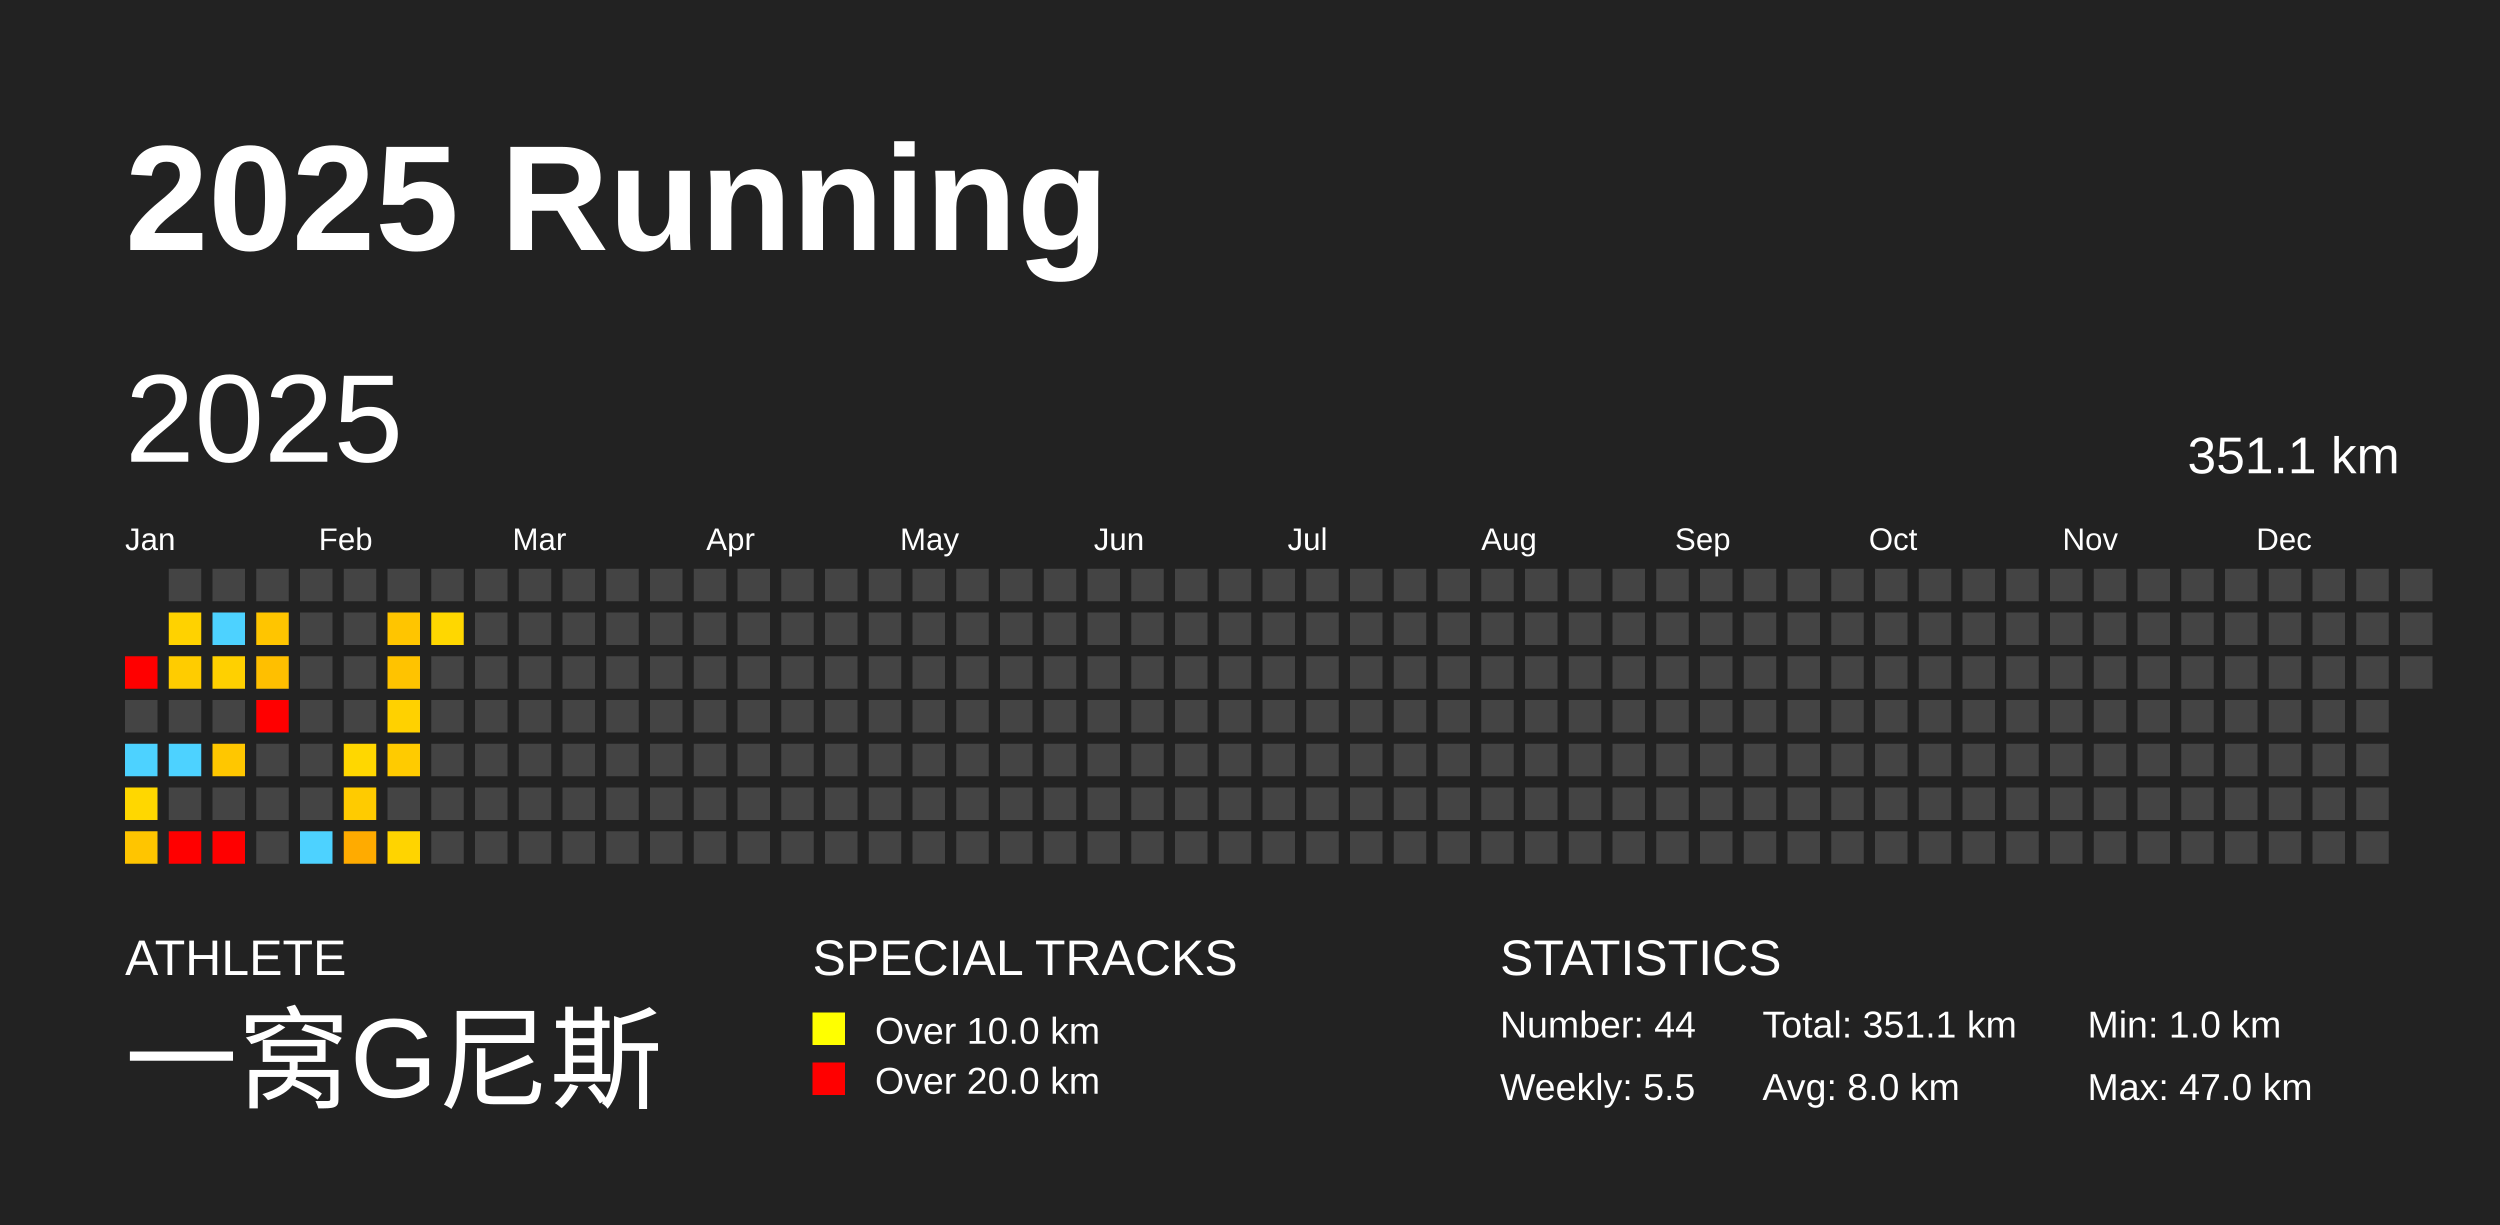
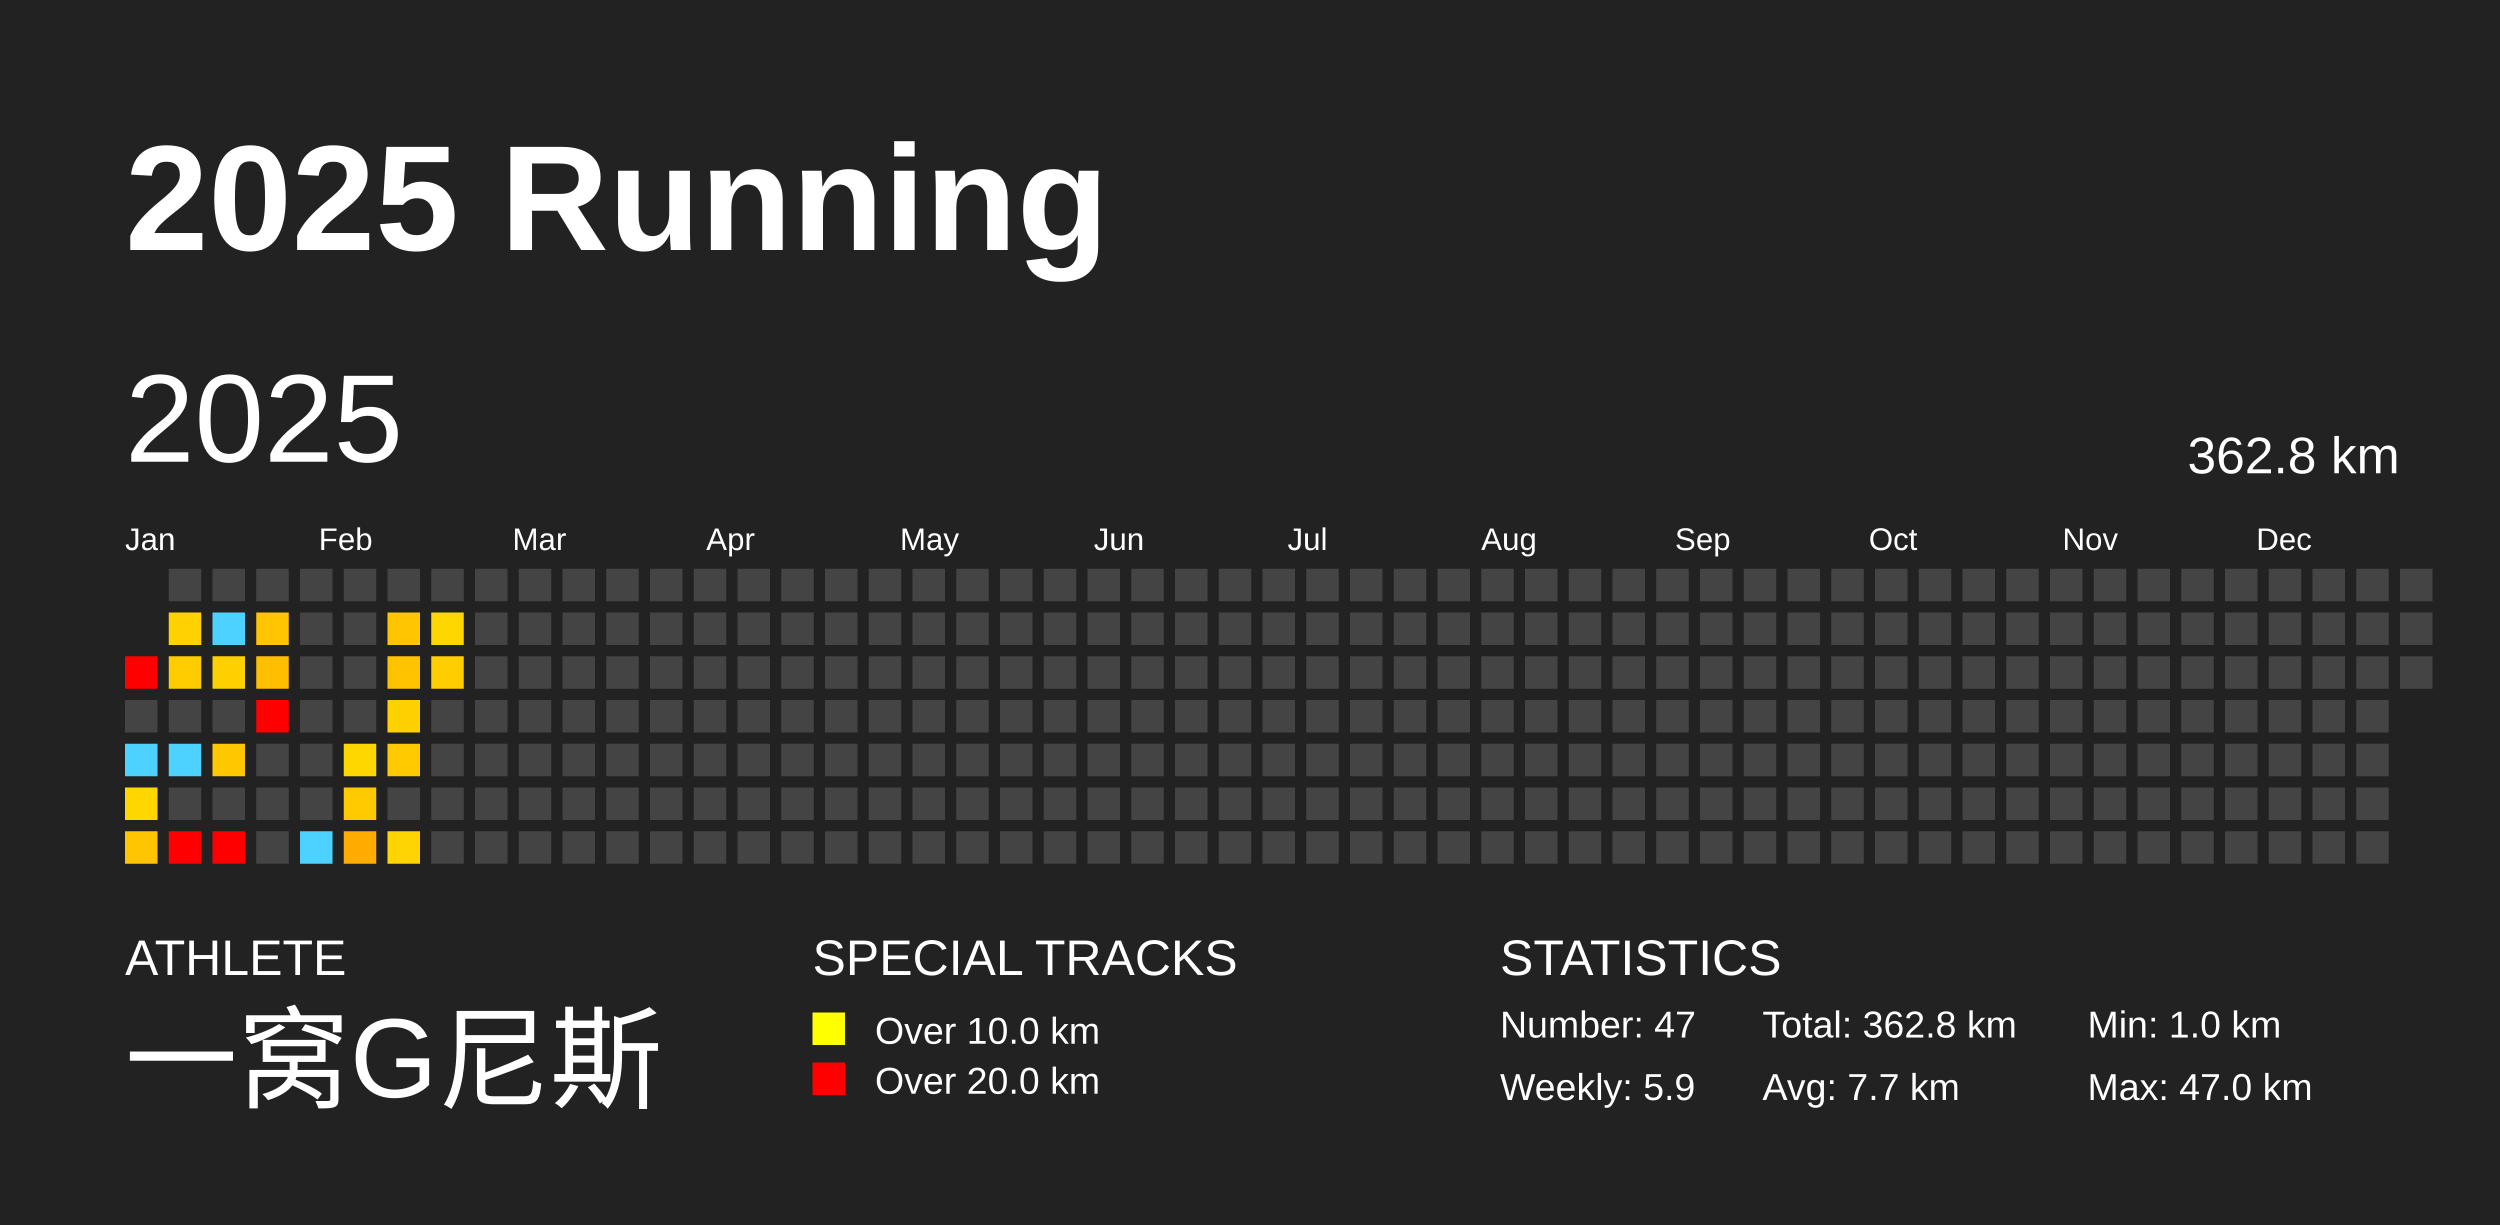
<svg xmlns="http://www.w3.org/2000/svg" baseProfile="full" height="98mm" version="1.1" viewBox="0,0,200,98" width="200mm">
  <defs />
  <rect fill="#222222" height="98" width="200" x="0" y="0" />
  <text fill="#FFFFFF" style="font-size:12px; font-family:Arial; font-weight:bold;" x="10" y="20">2025 Running</text>
  <text fill="#FFFFFF" style="font-size:4px; font-family:Arial" x="10" y="78">ATHLETE</text>
  <text fill="#FFFFFF" style="font-size:9px; font-family:Arial" x="10" y="88">一窝G尼斯</text>
  <text fill="#FFFFFF" style="font-size:4px; font-family:Arial" x="65" y="78">SPECIAL TRACKS</text>
  <rect fill="yellow" height="2.6" width="2.6" x="65" y="81" />
  <text fill="#FFFFFF" style="font-size:3px; font-family:Arial" x="70" y="83.5">Over 10.0 km</text>
  <rect fill="red" height="2.6" width="2.6" x="65" y="85" />
  <text fill="#FFFFFF" style="font-size:3px; font-family:Arial" x="70" y="87.5">Over 20.0 km</text>
  <text fill="#FFFFFF" style="font-size:4px; font-family:Arial" x="120" y="78">STATISTICS</text>
-   <text fill="#FFFFFF" style="font-size:3px; font-family:Arial" x="120" y="83">Number: 44</text>
-   <text fill="#FFFFFF" style="font-size:3px; font-family:Arial" x="120" y="88">Weekly: 5.5</text>
-   <text fill="#FFFFFF" style="font-size:3px; font-family:Arial" x="141" y="83">Total: 351.1 km</text>
-   <text fill="#FFFFFF" style="font-size:3px; font-family:Arial" x="141" y="88">Avg: 8.0 km</text>
+   <text fill="#FFFFFF" style="font-size:3px; font-family:Arial" x="120" y="83">Number: 47</text>
+   <text fill="#FFFFFF" style="font-size:3px; font-family:Arial" x="120" y="88">Weekly: 5.9</text>
+   <text fill="#FFFFFF" style="font-size:3px; font-family:Arial" x="141" y="83">Total: 362.8 km</text>
+   <text fill="#FFFFFF" style="font-size:3px; font-family:Arial" x="141" y="88">Avg: 7.7 km</text>
  <text fill="#FFFFFF" style="font-size:3px; font-family:Arial" x="167" y="83">Min: 1.0 km</text>
  <text fill="#FFFFFF" style="font-size:3px; font-family:Arial" x="167" y="88">Max: 47.0 km</text>
  <text dominant-baseline="hanging" fill="#FFFFFF" style="font-size:10.0px; font-family:Arial;" x="10" y="30">2025</text>
-   <text dominant-baseline="hanging" fill="#FFFFFF" style="font-size:4.125px; font-family:Arial;" x="175" y="35">351.1 km</text>
+   <text dominant-baseline="hanging" fill="#FFFFFF" style="font-size:4.125px; font-family:Arial;" x="175" y="35">362.8 km</text>
  <text fill="#FFFFFF" style="font-size:2.5px; font-family:Arial" x="10.0" y="44">Jan</text>
  <text fill="#FFFFFF" style="font-size:2.5px; font-family:Arial" x="25.5" y="44">Feb</text>
  <text fill="#FFFFFF" style="font-size:2.5px; font-family:Arial" x="41.0" y="44">Mar</text>
  <text fill="#FFFFFF" style="font-size:2.5px; font-family:Arial" x="56.5" y="44">Apr</text>
  <text fill="#FFFFFF" style="font-size:2.5px; font-family:Arial" x="72.0" y="44">May</text>
  <text fill="#FFFFFF" style="font-size:2.5px; font-family:Arial" x="87.5" y="44">Jun</text>
  <text fill="#FFFFFF" style="font-size:2.5px; font-family:Arial" x="103.0" y="44">Jul</text>
  <text fill="#FFFFFF" style="font-size:2.5px; font-family:Arial" x="118.5" y="44">Aug</text>
  <text fill="#FFFFFF" style="font-size:2.5px; font-family:Arial" x="134.0" y="44">Sep</text>
  <text fill="#FFFFFF" style="font-size:2.5px; font-family:Arial" x="149.5" y="44">Oct</text>
  <text fill="#FFFFFF" style="font-size:2.5px; font-family:Arial" x="165.0" y="44">Nov</text>
  <text fill="#FFFFFF" style="font-size:2.5px; font-family:Arial" x="180.5" y="44">Dec</text>
  <rect fill="red" height="2.6" width="2.6" x="10.0" y="52.5" />
  <rect fill="#444444" height="2.6" width="2.6" x="10.0" y="56.0" />
  <rect fill="#4dd2ff" height="2.6" width="2.6" x="10.0" y="59.5" />
  <rect fill="#ffd700" height="2.6" width="2.6" x="10.0" y="63.0" />
  <rect fill="#ffc500" height="2.6" width="2.6" x="10.0" y="66.5" />
  <rect fill="#444444" height="2.6" width="2.6" x="13.5" y="45.5" />
  <rect fill="#ffd200" height="2.6" width="2.6" x="13.5" y="49.0" />
  <rect fill="#ffcc00" height="2.6" width="2.6" x="13.5" y="52.5" />
  <rect fill="#444444" height="2.6" width="2.6" x="13.5" y="56.0" />
  <rect fill="#4dd2ff" height="2.6" width="2.6" x="13.5" y="59.5" />
  <rect fill="#444444" height="2.6" width="2.6" x="13.5" y="63.0" />
  <rect fill="red" height="2.6" width="2.6" x="13.5" y="66.5" />
  <rect fill="#444444" height="2.6" width="2.6" x="17.0" y="45.5" />
  <rect fill="#4dd2ff" height="2.6" width="2.6" x="17.0" y="49.0" />
  <rect fill="#ffd000" height="2.6" width="2.6" x="17.0" y="52.5" />
  <rect fill="#444444" height="2.6" width="2.6" x="17.0" y="56.0" />
  <rect fill="#ffc700" height="2.6" width="2.6" x="17.0" y="59.5" />
  <rect fill="#444444" height="2.6" width="2.6" x="17.0" y="63.0" />
  <rect fill="red" height="2.6" width="2.6" x="17.0" y="66.5" />
  <rect fill="#444444" height="2.6" width="2.6" x="20.5" y="45.5" />
  <rect fill="#ffc500" height="2.6" width="2.6" x="20.5" y="49.0" />
  <rect fill="#ffbf00" height="2.6" width="2.6" x="20.5" y="52.5" />
  <rect fill="red" height="2.6" width="2.6" x="20.5" y="56.0" />
  <rect fill="#444444" height="2.6" width="2.6" x="20.5" y="59.5" />
  <rect fill="#444444" height="2.6" width="2.6" x="20.5" y="63.0" />
  <rect fill="#444444" height="2.6" width="2.6" x="20.5" y="66.5" />
  <rect fill="#444444" height="2.6" width="2.6" x="24.0" y="45.5" />
  <rect fill="#444444" height="2.6" width="2.6" x="24.0" y="49.0" />
  <rect fill="#444444" height="2.6" width="2.6" x="24.0" y="52.5" />
  <rect fill="#444444" height="2.6" width="2.6" x="24.0" y="56.0" />
  <rect fill="#444444" height="2.6" width="2.6" x="24.0" y="59.5" />
  <rect fill="#444444" height="2.6" width="2.6" x="24.0" y="63.0" />
  <rect fill="#4dd2ff" height="2.6" width="2.6" x="24.0" y="66.5" />
  <rect fill="#444444" height="2.6" width="2.6" x="27.5" y="45.5" />
  <rect fill="#444444" height="2.6" width="2.6" x="27.5" y="49.0" />
  <rect fill="#444444" height="2.6" width="2.6" x="27.5" y="52.5" />
  <rect fill="#444444" height="2.6" width="2.6" x="27.5" y="56.0" />
  <rect fill="#ffd700" height="2.6" width="2.6" x="27.5" y="59.5" />
  <rect fill="#ffcb00" height="2.6" width="2.6" x="27.5" y="63.0" />
  <rect fill="#ffab00" height="2.6" width="2.6" x="27.5" y="66.5" />
  <rect fill="#444444" height="2.6" width="2.6" x="31.0" y="45.5" />
  <rect fill="#ffc500" height="2.6" width="2.6" x="31.0" y="49.0" />
  <rect fill="#ffc300" height="2.6" width="2.6" x="31.0" y="52.5" />
  <rect fill="#ffd100" height="2.6" width="2.6" x="31.0" y="56.0" />
  <rect fill="#ffcb00" height="2.6" width="2.6" x="31.0" y="59.5" />
  <rect fill="#444444" height="2.6" width="2.6" x="31.0" y="63.0" />
  <rect fill="#ffd400" height="2.6" width="2.6" x="31.0" y="66.5" />
  <rect fill="#444444" height="2.6" width="2.6" x="34.5" y="45.5" />
  <rect fill="#ffd700" height="2.6" width="2.6" x="34.5" y="49.0" />
-   <rect fill="#444444" height="2.6" width="2.6" x="34.5" y="52.5" />
+   <rect fill="#ffcd00" height="2.6" width="2.6" x="34.5" y="52.5" />
  <rect fill="#444444" height="2.6" width="2.6" x="34.5" y="56.0" />
  <rect fill="#444444" height="2.6" width="2.6" x="34.5" y="59.5" />
  <rect fill="#444444" height="2.6" width="2.6" x="34.5" y="63.0" />
  <rect fill="#444444" height="2.6" width="2.6" x="34.5" y="66.5" />
  <rect fill="#444444" height="2.6" width="2.6" x="38.0" y="45.5" />
  <rect fill="#444444" height="2.6" width="2.6" x="38.0" y="49.0" />
  <rect fill="#444444" height="2.6" width="2.6" x="38.0" y="52.5" />
  <rect fill="#444444" height="2.6" width="2.6" x="38.0" y="56.0" />
  <rect fill="#444444" height="2.6" width="2.6" x="38.0" y="59.5" />
  <rect fill="#444444" height="2.6" width="2.6" x="38.0" y="63.0" />
  <rect fill="#444444" height="2.6" width="2.6" x="38.0" y="66.5" />
  <rect fill="#444444" height="2.6" width="2.6" x="41.5" y="45.5" />
  <rect fill="#444444" height="2.6" width="2.6" x="41.5" y="49.0" />
  <rect fill="#444444" height="2.6" width="2.6" x="41.5" y="52.5" />
  <rect fill="#444444" height="2.6" width="2.6" x="41.5" y="56.0" />
  <rect fill="#444444" height="2.6" width="2.6" x="41.5" y="59.5" />
  <rect fill="#444444" height="2.6" width="2.6" x="41.5" y="63.0" />
  <rect fill="#444444" height="2.6" width="2.6" x="41.5" y="66.5" />
  <rect fill="#444444" height="2.6" width="2.6" x="45.0" y="45.5" />
  <rect fill="#444444" height="2.6" width="2.6" x="45.0" y="49.0" />
  <rect fill="#444444" height="2.6" width="2.6" x="45.0" y="52.5" />
  <rect fill="#444444" height="2.6" width="2.6" x="45.0" y="56.0" />
  <rect fill="#444444" height="2.6" width="2.6" x="45.0" y="59.5" />
  <rect fill="#444444" height="2.6" width="2.6" x="45.0" y="63.0" />
  <rect fill="#444444" height="2.6" width="2.6" x="45.0" y="66.5" />
  <rect fill="#444444" height="2.6" width="2.6" x="48.5" y="45.5" />
  <rect fill="#444444" height="2.6" width="2.6" x="48.5" y="49.0" />
  <rect fill="#444444" height="2.6" width="2.6" x="48.5" y="52.5" />
  <rect fill="#444444" height="2.6" width="2.6" x="48.5" y="56.0" />
  <rect fill="#444444" height="2.6" width="2.6" x="48.5" y="59.5" />
  <rect fill="#444444" height="2.6" width="2.6" x="48.5" y="63.0" />
  <rect fill="#444444" height="2.6" width="2.6" x="48.5" y="66.5" />
  <rect fill="#444444" height="2.6" width="2.6" x="52.0" y="45.5" />
  <rect fill="#444444" height="2.6" width="2.6" x="52.0" y="49.0" />
  <rect fill="#444444" height="2.6" width="2.6" x="52.0" y="52.5" />
  <rect fill="#444444" height="2.6" width="2.6" x="52.0" y="56.0" />
  <rect fill="#444444" height="2.6" width="2.6" x="52.0" y="59.5" />
  <rect fill="#444444" height="2.6" width="2.6" x="52.0" y="63.0" />
  <rect fill="#444444" height="2.6" width="2.6" x="52.0" y="66.5" />
  <rect fill="#444444" height="2.6" width="2.6" x="55.5" y="45.5" />
  <rect fill="#444444" height="2.6" width="2.6" x="55.5" y="49.0" />
  <rect fill="#444444" height="2.6" width="2.6" x="55.5" y="52.5" />
  <rect fill="#444444" height="2.6" width="2.6" x="55.5" y="56.0" />
  <rect fill="#444444" height="2.6" width="2.6" x="55.5" y="59.5" />
  <rect fill="#444444" height="2.6" width="2.6" x="55.5" y="63.0" />
  <rect fill="#444444" height="2.6" width="2.6" x="55.5" y="66.5" />
  <rect fill="#444444" height="2.6" width="2.6" x="59.0" y="45.5" />
  <rect fill="#444444" height="2.6" width="2.6" x="59.0" y="49.0" />
  <rect fill="#444444" height="2.6" width="2.6" x="59.0" y="52.5" />
  <rect fill="#444444" height="2.6" width="2.6" x="59.0" y="56.0" />
  <rect fill="#444444" height="2.6" width="2.6" x="59.0" y="59.5" />
  <rect fill="#444444" height="2.6" width="2.6" x="59.0" y="63.0" />
  <rect fill="#444444" height="2.6" width="2.6" x="59.0" y="66.5" />
  <rect fill="#444444" height="2.6" width="2.6" x="62.5" y="45.5" />
  <rect fill="#444444" height="2.6" width="2.6" x="62.5" y="49.0" />
  <rect fill="#444444" height="2.6" width="2.6" x="62.5" y="52.5" />
  <rect fill="#444444" height="2.6" width="2.6" x="62.5" y="56.0" />
  <rect fill="#444444" height="2.6" width="2.6" x="62.5" y="59.5" />
  <rect fill="#444444" height="2.6" width="2.6" x="62.5" y="63.0" />
  <rect fill="#444444" height="2.6" width="2.6" x="62.5" y="66.5" />
  <rect fill="#444444" height="2.6" width="2.6" x="66.0" y="45.5" />
  <rect fill="#444444" height="2.6" width="2.6" x="66.0" y="49.0" />
  <rect fill="#444444" height="2.6" width="2.6" x="66.0" y="52.5" />
  <rect fill="#444444" height="2.6" width="2.6" x="66.0" y="56.0" />
  <rect fill="#444444" height="2.6" width="2.6" x="66.0" y="59.5" />
  <rect fill="#444444" height="2.6" width="2.6" x="66.0" y="63.0" />
  <rect fill="#444444" height="2.6" width="2.6" x="66.0" y="66.5" />
  <rect fill="#444444" height="2.6" width="2.6" x="69.5" y="45.5" />
  <rect fill="#444444" height="2.6" width="2.6" x="69.5" y="49.0" />
  <rect fill="#444444" height="2.6" width="2.6" x="69.5" y="52.5" />
  <rect fill="#444444" height="2.6" width="2.6" x="69.5" y="56.0" />
  <rect fill="#444444" height="2.6" width="2.6" x="69.5" y="59.5" />
  <rect fill="#444444" height="2.6" width="2.6" x="69.5" y="63.0" />
  <rect fill="#444444" height="2.6" width="2.6" x="69.5" y="66.5" />
  <rect fill="#444444" height="2.6" width="2.6" x="73.0" y="45.5" />
  <rect fill="#444444" height="2.6" width="2.6" x="73.0" y="49.0" />
  <rect fill="#444444" height="2.6" width="2.6" x="73.0" y="52.5" />
  <rect fill="#444444" height="2.6" width="2.6" x="73.0" y="56.0" />
  <rect fill="#444444" height="2.6" width="2.6" x="73.0" y="59.5" />
  <rect fill="#444444" height="2.6" width="2.6" x="73.0" y="63.0" />
  <rect fill="#444444" height="2.6" width="2.6" x="73.0" y="66.5" />
  <rect fill="#444444" height="2.6" width="2.6" x="76.5" y="45.5" />
  <rect fill="#444444" height="2.6" width="2.6" x="76.5" y="49.0" />
  <rect fill="#444444" height="2.6" width="2.6" x="76.5" y="52.5" />
  <rect fill="#444444" height="2.6" width="2.6" x="76.5" y="56.0" />
  <rect fill="#444444" height="2.6" width="2.6" x="76.5" y="59.5" />
  <rect fill="#444444" height="2.6" width="2.6" x="76.5" y="63.0" />
  <rect fill="#444444" height="2.6" width="2.6" x="76.5" y="66.5" />
  <rect fill="#444444" height="2.6" width="2.6" x="80.0" y="45.5" />
  <rect fill="#444444" height="2.6" width="2.6" x="80.0" y="49.0" />
  <rect fill="#444444" height="2.6" width="2.6" x="80.0" y="52.5" />
  <rect fill="#444444" height="2.6" width="2.6" x="80.0" y="56.0" />
  <rect fill="#444444" height="2.6" width="2.6" x="80.0" y="59.5" />
  <rect fill="#444444" height="2.6" width="2.6" x="80.0" y="63.0" />
  <rect fill="#444444" height="2.6" width="2.6" x="80.0" y="66.5" />
  <rect fill="#444444" height="2.6" width="2.6" x="83.5" y="45.5" />
  <rect fill="#444444" height="2.6" width="2.6" x="83.5" y="49.0" />
  <rect fill="#444444" height="2.6" width="2.6" x="83.5" y="52.5" />
  <rect fill="#444444" height="2.6" width="2.6" x="83.5" y="56.0" />
  <rect fill="#444444" height="2.6" width="2.6" x="83.5" y="59.5" />
  <rect fill="#444444" height="2.6" width="2.6" x="83.5" y="63.0" />
  <rect fill="#444444" height="2.6" width="2.6" x="83.5" y="66.5" />
  <rect fill="#444444" height="2.6" width="2.6" x="87.0" y="45.5" />
  <rect fill="#444444" height="2.6" width="2.6" x="87.0" y="49.0" />
  <rect fill="#444444" height="2.6" width="2.6" x="87.0" y="52.5" />
  <rect fill="#444444" height="2.6" width="2.6" x="87.0" y="56.0" />
  <rect fill="#444444" height="2.6" width="2.6" x="87.0" y="59.5" />
  <rect fill="#444444" height="2.6" width="2.6" x="87.0" y="63.0" />
  <rect fill="#444444" height="2.6" width="2.6" x="87.0" y="66.5" />
  <rect fill="#444444" height="2.6" width="2.6" x="90.5" y="45.5" />
  <rect fill="#444444" height="2.6" width="2.6" x="90.5" y="49.0" />
  <rect fill="#444444" height="2.6" width="2.6" x="90.5" y="52.5" />
  <rect fill="#444444" height="2.6" width="2.6" x="90.5" y="56.0" />
  <rect fill="#444444" height="2.6" width="2.6" x="90.5" y="59.5" />
  <rect fill="#444444" height="2.6" width="2.6" x="90.5" y="63.0" />
  <rect fill="#444444" height="2.6" width="2.6" x="90.5" y="66.5" />
  <rect fill="#444444" height="2.6" width="2.6" x="94.0" y="45.5" />
  <rect fill="#444444" height="2.6" width="2.6" x="94.0" y="49.0" />
  <rect fill="#444444" height="2.6" width="2.6" x="94.0" y="52.5" />
  <rect fill="#444444" height="2.6" width="2.6" x="94.0" y="56.0" />
  <rect fill="#444444" height="2.6" width="2.6" x="94.0" y="59.5" />
  <rect fill="#444444" height="2.6" width="2.6" x="94.0" y="63.0" />
  <rect fill="#444444" height="2.6" width="2.6" x="94.0" y="66.5" />
  <rect fill="#444444" height="2.6" width="2.6" x="97.5" y="45.5" />
  <rect fill="#444444" height="2.6" width="2.6" x="97.5" y="49.0" />
  <rect fill="#444444" height="2.6" width="2.6" x="97.5" y="52.5" />
  <rect fill="#444444" height="2.6" width="2.6" x="97.5" y="56.0" />
  <rect fill="#444444" height="2.6" width="2.6" x="97.5" y="59.5" />
  <rect fill="#444444" height="2.6" width="2.6" x="97.5" y="63.0" />
  <rect fill="#444444" height="2.6" width="2.6" x="97.5" y="66.5" />
  <rect fill="#444444" height="2.6" width="2.6" x="101.0" y="45.5" />
  <rect fill="#444444" height="2.6" width="2.6" x="101.0" y="49.0" />
  <rect fill="#444444" height="2.6" width="2.6" x="101.0" y="52.5" />
  <rect fill="#444444" height="2.6" width="2.6" x="101.0" y="56.0" />
  <rect fill="#444444" height="2.6" width="2.6" x="101.0" y="59.5" />
  <rect fill="#444444" height="2.6" width="2.6" x="101.0" y="63.0" />
  <rect fill="#444444" height="2.6" width="2.6" x="101.0" y="66.5" />
  <rect fill="#444444" height="2.6" width="2.6" x="104.5" y="45.5" />
  <rect fill="#444444" height="2.6" width="2.6" x="104.5" y="49.0" />
  <rect fill="#444444" height="2.6" width="2.6" x="104.5" y="52.5" />
  <rect fill="#444444" height="2.6" width="2.6" x="104.5" y="56.0" />
  <rect fill="#444444" height="2.6" width="2.6" x="104.5" y="59.5" />
  <rect fill="#444444" height="2.6" width="2.6" x="104.5" y="63.0" />
  <rect fill="#444444" height="2.6" width="2.6" x="104.5" y="66.5" />
  <rect fill="#444444" height="2.6" width="2.6" x="108.0" y="45.5" />
  <rect fill="#444444" height="2.6" width="2.6" x="108.0" y="49.0" />
  <rect fill="#444444" height="2.6" width="2.6" x="108.0" y="52.5" />
  <rect fill="#444444" height="2.6" width="2.6" x="108.0" y="56.0" />
  <rect fill="#444444" height="2.6" width="2.6" x="108.0" y="59.5" />
  <rect fill="#444444" height="2.6" width="2.6" x="108.0" y="63.0" />
  <rect fill="#444444" height="2.6" width="2.6" x="108.0" y="66.5" />
  <rect fill="#444444" height="2.6" width="2.6" x="111.5" y="45.5" />
  <rect fill="#444444" height="2.6" width="2.6" x="111.5" y="49.0" />
  <rect fill="#444444" height="2.6" width="2.6" x="111.5" y="52.5" />
  <rect fill="#444444" height="2.6" width="2.6" x="111.5" y="56.0" />
  <rect fill="#444444" height="2.6" width="2.6" x="111.5" y="59.5" />
  <rect fill="#444444" height="2.6" width="2.6" x="111.5" y="63.0" />
  <rect fill="#444444" height="2.6" width="2.6" x="111.5" y="66.5" />
  <rect fill="#444444" height="2.6" width="2.6" x="115.0" y="45.5" />
  <rect fill="#444444" height="2.6" width="2.6" x="115.0" y="49.0" />
  <rect fill="#444444" height="2.6" width="2.6" x="115.0" y="52.5" />
  <rect fill="#444444" height="2.6" width="2.6" x="115.0" y="56.0" />
  <rect fill="#444444" height="2.6" width="2.6" x="115.0" y="59.5" />
  <rect fill="#444444" height="2.6" width="2.6" x="115.0" y="63.0" />
  <rect fill="#444444" height="2.6" width="2.6" x="115.0" y="66.5" />
  <rect fill="#444444" height="2.6" width="2.6" x="118.5" y="45.5" />
  <rect fill="#444444" height="2.6" width="2.6" x="118.5" y="49.0" />
  <rect fill="#444444" height="2.6" width="2.6" x="118.5" y="52.5" />
  <rect fill="#444444" height="2.6" width="2.6" x="118.5" y="56.0" />
  <rect fill="#444444" height="2.6" width="2.6" x="118.5" y="59.5" />
  <rect fill="#444444" height="2.6" width="2.6" x="118.5" y="63.0" />
  <rect fill="#444444" height="2.6" width="2.6" x="118.5" y="66.5" />
  <rect fill="#444444" height="2.6" width="2.6" x="122.0" y="45.5" />
  <rect fill="#444444" height="2.6" width="2.6" x="122.0" y="49.0" />
  <rect fill="#444444" height="2.6" width="2.6" x="122.0" y="52.5" />
  <rect fill="#444444" height="2.6" width="2.6" x="122.0" y="56.0" />
  <rect fill="#444444" height="2.6" width="2.6" x="122.0" y="59.5" />
  <rect fill="#444444" height="2.6" width="2.6" x="122.0" y="63.0" />
  <rect fill="#444444" height="2.6" width="2.6" x="122.0" y="66.5" />
  <rect fill="#444444" height="2.6" width="2.6" x="125.5" y="45.5" />
  <rect fill="#444444" height="2.6" width="2.6" x="125.5" y="49.0" />
  <rect fill="#444444" height="2.6" width="2.6" x="125.5" y="52.5" />
  <rect fill="#444444" height="2.6" width="2.6" x="125.5" y="56.0" />
  <rect fill="#444444" height="2.6" width="2.6" x="125.5" y="59.5" />
  <rect fill="#444444" height="2.6" width="2.6" x="125.5" y="63.0" />
  <rect fill="#444444" height="2.6" width="2.6" x="125.5" y="66.5" />
  <rect fill="#444444" height="2.6" width="2.6" x="129.0" y="45.5" />
  <rect fill="#444444" height="2.6" width="2.6" x="129.0" y="49.0" />
  <rect fill="#444444" height="2.6" width="2.6" x="129.0" y="52.5" />
  <rect fill="#444444" height="2.6" width="2.6" x="129.0" y="56.0" />
  <rect fill="#444444" height="2.6" width="2.6" x="129.0" y="59.5" />
  <rect fill="#444444" height="2.6" width="2.6" x="129.0" y="63.0" />
  <rect fill="#444444" height="2.6" width="2.6" x="129.0" y="66.5" />
  <rect fill="#444444" height="2.6" width="2.6" x="132.5" y="45.5" />
  <rect fill="#444444" height="2.6" width="2.6" x="132.5" y="49.0" />
  <rect fill="#444444" height="2.6" width="2.6" x="132.5" y="52.5" />
  <rect fill="#444444" height="2.6" width="2.6" x="132.5" y="56.0" />
  <rect fill="#444444" height="2.6" width="2.6" x="132.5" y="59.5" />
  <rect fill="#444444" height="2.6" width="2.6" x="132.5" y="63.0" />
  <rect fill="#444444" height="2.6" width="2.6" x="132.5" y="66.5" />
  <rect fill="#444444" height="2.6" width="2.6" x="136.0" y="45.5" />
  <rect fill="#444444" height="2.6" width="2.6" x="136.0" y="49.0" />
  <rect fill="#444444" height="2.6" width="2.6" x="136.0" y="52.5" />
  <rect fill="#444444" height="2.6" width="2.6" x="136.0" y="56.0" />
  <rect fill="#444444" height="2.6" width="2.6" x="136.0" y="59.5" />
  <rect fill="#444444" height="2.6" width="2.6" x="136.0" y="63.0" />
  <rect fill="#444444" height="2.6" width="2.6" x="136.0" y="66.5" />
  <rect fill="#444444" height="2.6" width="2.6" x="139.5" y="45.5" />
  <rect fill="#444444" height="2.6" width="2.6" x="139.5" y="49.0" />
  <rect fill="#444444" height="2.6" width="2.6" x="139.5" y="52.5" />
  <rect fill="#444444" height="2.6" width="2.6" x="139.5" y="56.0" />
  <rect fill="#444444" height="2.6" width="2.6" x="139.5" y="59.5" />
  <rect fill="#444444" height="2.6" width="2.6" x="139.5" y="63.0" />
  <rect fill="#444444" height="2.6" width="2.6" x="139.5" y="66.5" />
  <rect fill="#444444" height="2.6" width="2.6" x="143.0" y="45.5" />
  <rect fill="#444444" height="2.6" width="2.6" x="143.0" y="49.0" />
  <rect fill="#444444" height="2.6" width="2.6" x="143.0" y="52.5" />
  <rect fill="#444444" height="2.6" width="2.6" x="143.0" y="56.0" />
  <rect fill="#444444" height="2.6" width="2.6" x="143.0" y="59.5" />
  <rect fill="#444444" height="2.6" width="2.6" x="143.0" y="63.0" />
  <rect fill="#444444" height="2.6" width="2.6" x="143.0" y="66.5" />
  <rect fill="#444444" height="2.6" width="2.6" x="146.5" y="45.5" />
  <rect fill="#444444" height="2.6" width="2.6" x="146.5" y="49.0" />
  <rect fill="#444444" height="2.6" width="2.6" x="146.5" y="52.5" />
  <rect fill="#444444" height="2.6" width="2.6" x="146.5" y="56.0" />
  <rect fill="#444444" height="2.6" width="2.6" x="146.5" y="59.5" />
  <rect fill="#444444" height="2.6" width="2.6" x="146.5" y="63.0" />
  <rect fill="#444444" height="2.6" width="2.6" x="146.5" y="66.5" />
  <rect fill="#444444" height="2.6" width="2.6" x="150.0" y="45.5" />
  <rect fill="#444444" height="2.6" width="2.6" x="150.0" y="49.0" />
  <rect fill="#444444" height="2.6" width="2.6" x="150.0" y="52.5" />
  <rect fill="#444444" height="2.6" width="2.6" x="150.0" y="56.0" />
  <rect fill="#444444" height="2.6" width="2.6" x="150.0" y="59.5" />
  <rect fill="#444444" height="2.6" width="2.6" x="150.0" y="63.0" />
  <rect fill="#444444" height="2.6" width="2.6" x="150.0" y="66.5" />
  <rect fill="#444444" height="2.6" width="2.6" x="153.5" y="45.5" />
  <rect fill="#444444" height="2.6" width="2.6" x="153.5" y="49.0" />
  <rect fill="#444444" height="2.6" width="2.6" x="153.5" y="52.5" />
  <rect fill="#444444" height="2.6" width="2.6" x="153.5" y="56.0" />
  <rect fill="#444444" height="2.6" width="2.6" x="153.5" y="59.5" />
  <rect fill="#444444" height="2.6" width="2.6" x="153.5" y="63.0" />
  <rect fill="#444444" height="2.6" width="2.6" x="153.5" y="66.5" />
  <rect fill="#444444" height="2.6" width="2.6" x="157.0" y="45.5" />
  <rect fill="#444444" height="2.6" width="2.6" x="157.0" y="49.0" />
  <rect fill="#444444" height="2.6" width="2.6" x="157.0" y="52.5" />
  <rect fill="#444444" height="2.6" width="2.6" x="157.0" y="56.0" />
  <rect fill="#444444" height="2.6" width="2.6" x="157.0" y="59.5" />
  <rect fill="#444444" height="2.6" width="2.6" x="157.0" y="63.0" />
  <rect fill="#444444" height="2.6" width="2.6" x="157.0" y="66.5" />
  <rect fill="#444444" height="2.6" width="2.6" x="160.5" y="45.5" />
  <rect fill="#444444" height="2.6" width="2.6" x="160.5" y="49.0" />
  <rect fill="#444444" height="2.6" width="2.6" x="160.5" y="52.5" />
  <rect fill="#444444" height="2.6" width="2.6" x="160.5" y="56.0" />
  <rect fill="#444444" height="2.6" width="2.6" x="160.5" y="59.5" />
  <rect fill="#444444" height="2.6" width="2.6" x="160.5" y="63.0" />
  <rect fill="#444444" height="2.6" width="2.6" x="160.5" y="66.5" />
  <rect fill="#444444" height="2.6" width="2.6" x="164.0" y="45.5" />
  <rect fill="#444444" height="2.6" width="2.6" x="164.0" y="49.0" />
  <rect fill="#444444" height="2.6" width="2.6" x="164.0" y="52.5" />
  <rect fill="#444444" height="2.6" width="2.6" x="164.0" y="56.0" />
  <rect fill="#444444" height="2.6" width="2.6" x="164.0" y="59.5" />
  <rect fill="#444444" height="2.6" width="2.6" x="164.0" y="63.0" />
  <rect fill="#444444" height="2.6" width="2.6" x="164.0" y="66.5" />
  <rect fill="#444444" height="2.6" width="2.6" x="167.5" y="45.5" />
  <rect fill="#444444" height="2.6" width="2.6" x="167.5" y="49.0" />
  <rect fill="#444444" height="2.6" width="2.6" x="167.5" y="52.5" />
  <rect fill="#444444" height="2.6" width="2.6" x="167.5" y="56.0" />
  <rect fill="#444444" height="2.6" width="2.6" x="167.5" y="59.5" />
  <rect fill="#444444" height="2.6" width="2.6" x="167.5" y="63.0" />
  <rect fill="#444444" height="2.6" width="2.6" x="167.5" y="66.5" />
  <rect fill="#444444" height="2.6" width="2.6" x="171.0" y="45.5" />
  <rect fill="#444444" height="2.6" width="2.6" x="171.0" y="49.0" />
  <rect fill="#444444" height="2.6" width="2.6" x="171.0" y="52.5" />
  <rect fill="#444444" height="2.6" width="2.6" x="171.0" y="56.0" />
  <rect fill="#444444" height="2.6" width="2.6" x="171.0" y="59.5" />
  <rect fill="#444444" height="2.6" width="2.6" x="171.0" y="63.0" />
  <rect fill="#444444" height="2.6" width="2.6" x="171.0" y="66.5" />
  <rect fill="#444444" height="2.6" width="2.6" x="174.5" y="45.5" />
  <rect fill="#444444" height="2.6" width="2.6" x="174.5" y="49.0" />
  <rect fill="#444444" height="2.6" width="2.6" x="174.5" y="52.5" />
  <rect fill="#444444" height="2.6" width="2.6" x="174.5" y="56.0" />
  <rect fill="#444444" height="2.6" width="2.6" x="174.5" y="59.5" />
  <rect fill="#444444" height="2.6" width="2.6" x="174.5" y="63.0" />
  <rect fill="#444444" height="2.6" width="2.6" x="174.5" y="66.5" />
  <rect fill="#444444" height="2.6" width="2.6" x="178.0" y="45.5" />
  <rect fill="#444444" height="2.6" width="2.6" x="178.0" y="49.0" />
  <rect fill="#444444" height="2.6" width="2.6" x="178.0" y="52.5" />
  <rect fill="#444444" height="2.6" width="2.6" x="178.0" y="56.0" />
  <rect fill="#444444" height="2.6" width="2.6" x="178.0" y="59.5" />
  <rect fill="#444444" height="2.6" width="2.6" x="178.0" y="63.0" />
  <rect fill="#444444" height="2.6" width="2.6" x="178.0" y="66.5" />
  <rect fill="#444444" height="2.6" width="2.6" x="181.5" y="45.5" />
  <rect fill="#444444" height="2.6" width="2.6" x="181.5" y="49.0" />
  <rect fill="#444444" height="2.6" width="2.6" x="181.5" y="52.5" />
  <rect fill="#444444" height="2.6" width="2.6" x="181.5" y="56.0" />
  <rect fill="#444444" height="2.6" width="2.6" x="181.5" y="59.5" />
  <rect fill="#444444" height="2.6" width="2.6" x="181.5" y="63.0" />
  <rect fill="#444444" height="2.6" width="2.6" x="181.5" y="66.5" />
  <rect fill="#444444" height="2.6" width="2.6" x="185.0" y="45.5" />
  <rect fill="#444444" height="2.6" width="2.6" x="185.0" y="49.0" />
  <rect fill="#444444" height="2.6" width="2.6" x="185.0" y="52.5" />
  <rect fill="#444444" height="2.6" width="2.6" x="185.0" y="56.0" />
  <rect fill="#444444" height="2.6" width="2.6" x="185.0" y="59.5" />
  <rect fill="#444444" height="2.6" width="2.6" x="185.0" y="63.0" />
  <rect fill="#444444" height="2.6" width="2.6" x="185.0" y="66.5" />
  <rect fill="#444444" height="2.6" width="2.6" x="188.5" y="45.5" />
  <rect fill="#444444" height="2.6" width="2.6" x="188.5" y="49.0" />
  <rect fill="#444444" height="2.6" width="2.6" x="188.5" y="52.5" />
  <rect fill="#444444" height="2.6" width="2.6" x="188.5" y="56.0" />
  <rect fill="#444444" height="2.6" width="2.6" x="188.5" y="59.5" />
  <rect fill="#444444" height="2.6" width="2.6" x="188.5" y="63.0" />
  <rect fill="#444444" height="2.6" width="2.6" x="188.5" y="66.5" />
  <rect fill="#444444" height="2.6" width="2.6" x="192.0" y="45.5" />
  <rect fill="#444444" height="2.6" width="2.6" x="192.0" y="49.0" />
  <rect fill="#444444" height="2.6" width="2.6" x="192.0" y="52.5" />
</svg>
